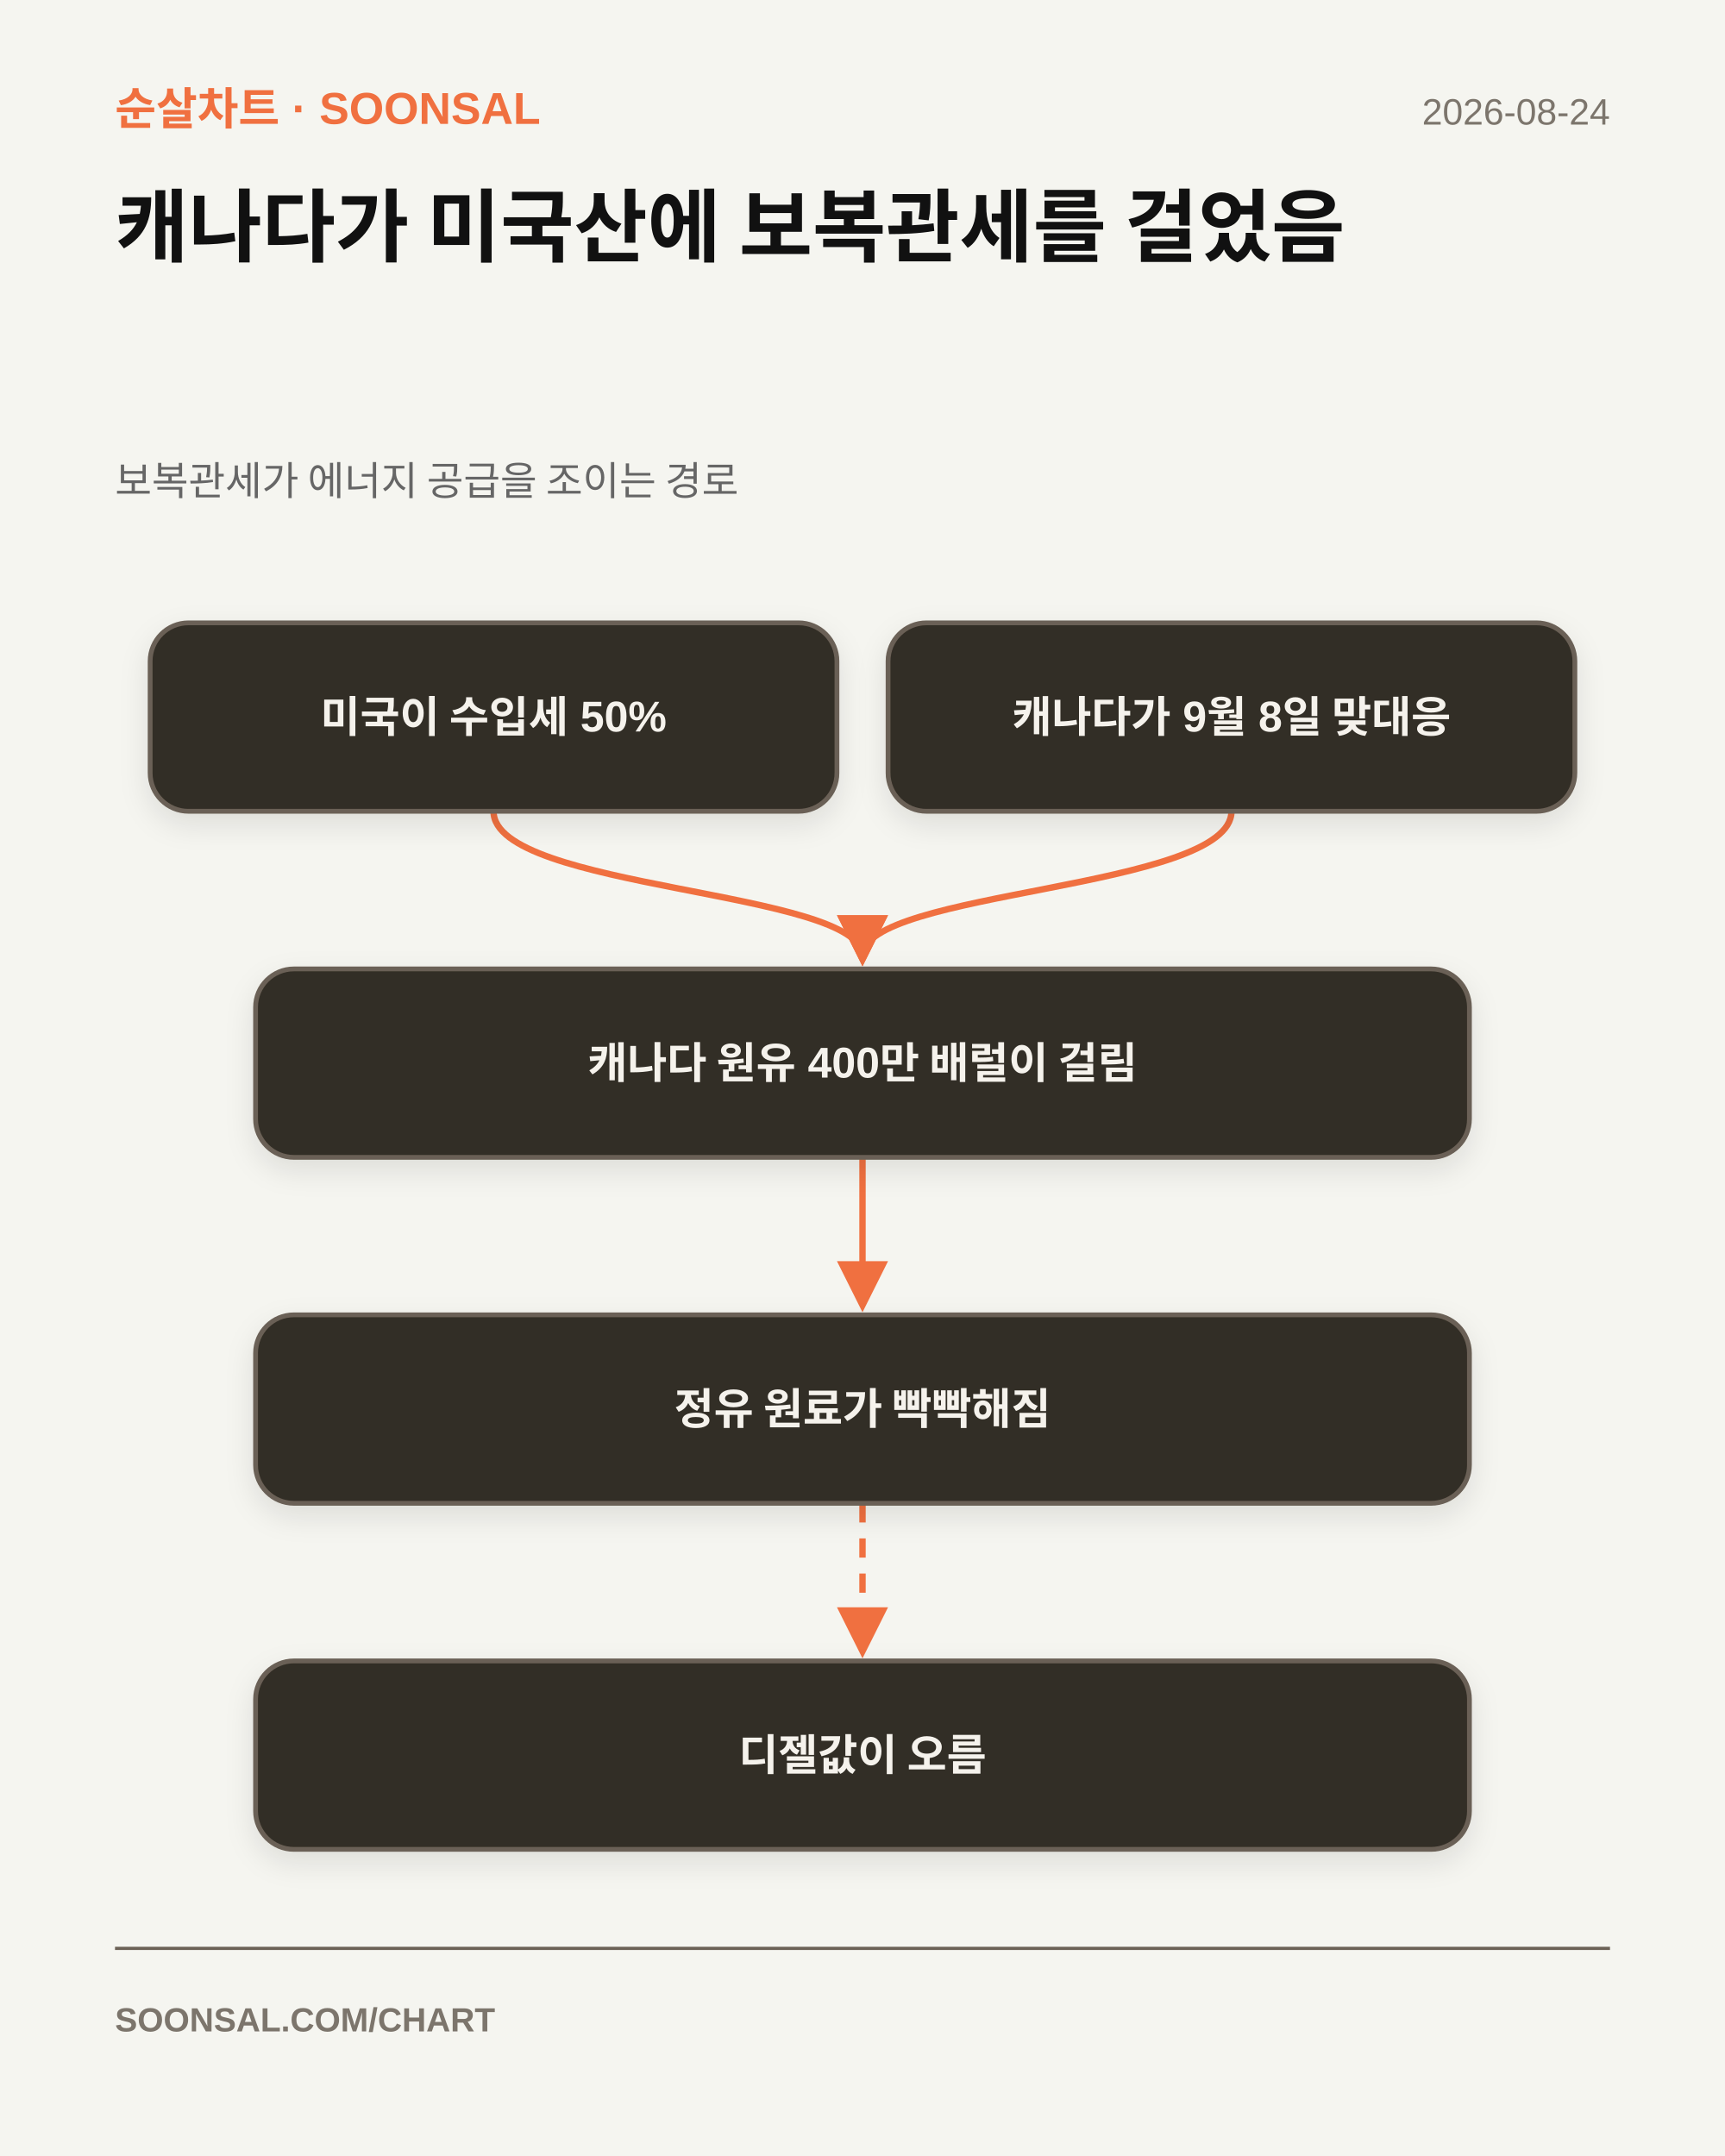
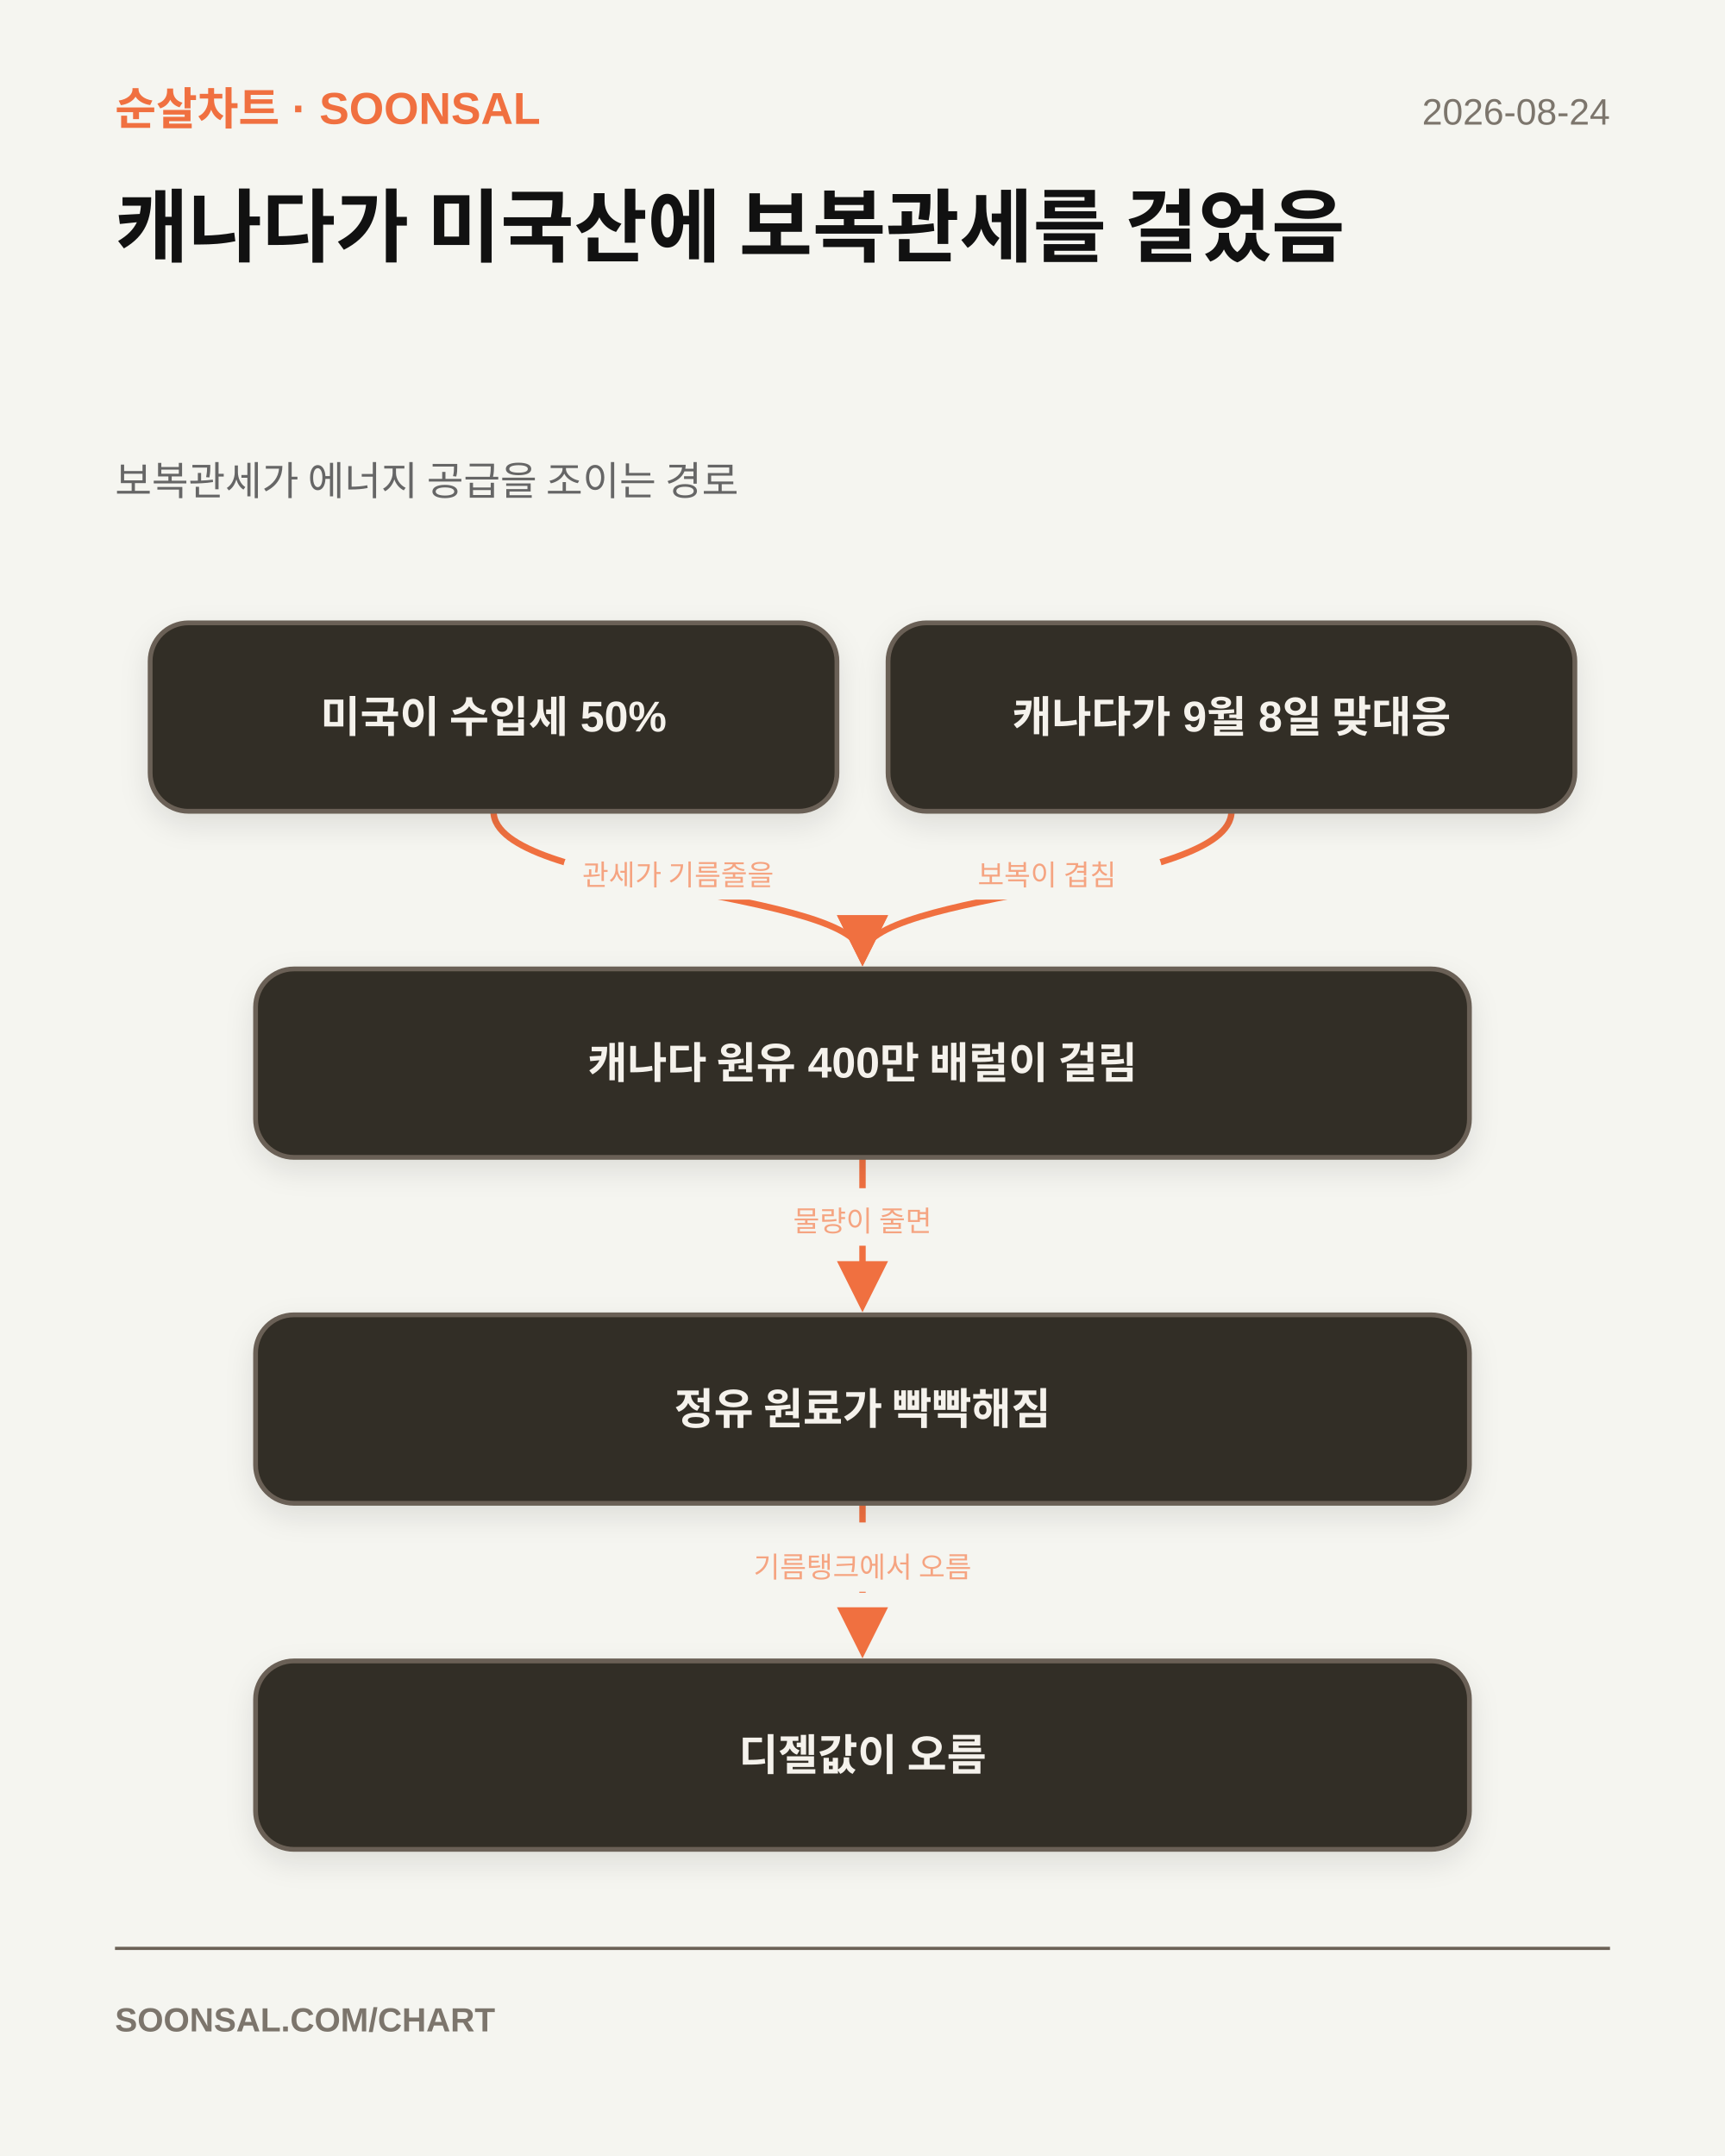
<svg xmlns="http://www.w3.org/2000/svg" width="1080" height="1350" viewBox="0 0 1080 1350">
  <defs>
    <filter id="shadow" x="-20%" y="-20%" width="140%" height="160%">
      <feDropShadow dx="0" dy="7" stdDeviation="9" flood-color="#111111" flood-opacity=".10" />
    </filter>
    <marker id="arrow" viewBox="0 0 10 10" refX="8" refY="5" markerWidth="8" markerHeight="8" orient="auto-start-reverse">
      <path d="M 0 0 L 10 5 L 0 10 z" fill="#F07040" />
    </marker>
  </defs>
  <rect width="1080" height="1350" fill="#F5F5F0" />
  <text x="72" y="78" font-family="Apple SD Gothic Neo,Malgun Gothic,Arial,sans-serif" font-size="28" font-weight="800" fill="#F07040">순살차트 · SOONSAL</text>
  <text x="1008" y="78" text-anchor="end" font-family="Apple SD Gothic Neo,Malgun Gothic,Arial,sans-serif" font-size="23" fill="#7C756C">2026-08-24</text>
  <text x="72" y="160" font-family="Apple SD Gothic Neo,Malgun Gothic,Arial,sans-serif" font-size="50" font-weight="800" fill="#111111">캐나다가 미국산에 보복관세를 걸었음</text>
  <text x="72" y="310" font-family="Apple SD Gothic Neo,Malgun Gothic,Arial,sans-serif" font-size="25" fill="#666666">보복관세가 에너지 공급을 조이는 경로</text>
  <path d="M 309.0 508.0 C 309.0 557.3, 540.0 557.3, 540.0 598.7" fill="none" stroke="#F07040" stroke-width="4" marker-end="url(#arrow)" />
+   <rect x="352.5" y="527.3" width="144" height="36" rx="18" fill="#F5F5F0" />
+   <text x="424.5" y="554.3" text-anchor="middle" font-family="Apple SD Gothic Neo,Malgun Gothic,Arial,sans-serif" font-size="18" fill="#F5A481">관세가 기름줄을</text>
  <path d="M 771.0 508.0 C 771.0 557.3, 540.0 557.3, 540.0 598.7" fill="none" stroke="#F07040" stroke-width="4" marker-end="url(#arrow)" />
-   <path d="M 540.0 724.7 C 540.0 774.0, 540.0 774.0, 540.0 815.3" fill="none" stroke="#F07040" stroke-width="4" marker-end="url(#arrow)" />
-   <path d="M 540.0 941.3 C 540.0 990.7, 540.0 990.7, 540.0 1032.0" fill="none" stroke="#F07040" stroke-width="4" stroke-dasharray="12 10" marker-end="url(#arrow)" />
+   <rect x="583.5" y="527.3" width="144" height="36" rx="18" fill="#F5F5F0" />
+   <text x="655.5" y="554.3" text-anchor="middle" font-family="Apple SD Gothic Neo,Malgun Gothic,Arial,sans-serif" font-size="18" fill="#F5A481">보복이 겹침</text>
+   <path d="M 540.0 724.7 L 540.0 815.3" fill="none" stroke="#F07040" stroke-width="4" marker-end="url(#arrow)" />
+   <rect x="468.0" y="744.0" width="144" height="36" rx="18" fill="#F5F5F0" />
+   <text x="540.0" y="771.0" text-anchor="middle" font-family="Apple SD Gothic Neo,Malgun Gothic,Arial,sans-serif" font-size="18" fill="#F5A481">물량이 줄면</text>
+   <path d="M 540.0 941.3 L 540.0 1032.0" fill="none" stroke="#F07040" stroke-width="4" stroke-dasharray="12 10" marker-end="url(#arrow)" />
+   <rect x="468.0" y="960.7" width="144" height="36" rx="18" fill="#F5F5F0" />
+   <text x="540.0" y="987.7" text-anchor="middle" font-family="Apple SD Gothic Neo,Malgun Gothic,Arial,sans-serif" font-size="18" fill="#F5A481">기름탱크에서 오름</text>
  <rect x="94.0" y="390.0" width="430.0" height="118" rx="24" fill="#332E26" stroke="#6B6156" stroke-width="3" filter="url(#shadow)" />
  <text x="309.0" y="449.0" text-anchor="middle" dominant-baseline="middle" font-family="Apple SD Gothic Neo,Malgun Gothic,Arial,sans-serif" font-size="27" font-weight="700" fill="#F5F2EC">미국이 수입세 50%</text>
  <rect x="556.0" y="390.0" width="430.0" height="118" rx="24" fill="#332E26" stroke="#6B6156" stroke-width="3" filter="url(#shadow)" />
  <text x="771.0" y="449.0" text-anchor="middle" dominant-baseline="middle" font-family="Apple SD Gothic Neo,Malgun Gothic,Arial,sans-serif" font-size="27" font-weight="700" fill="#F5F2EC">캐나다가 9월 8일 맞대응</text>
  <rect x="160.0" y="606.7" width="760.0" height="118" rx="24" fill="#332E26" stroke="#6B6156" stroke-width="3" filter="url(#shadow)" />
  <text x="540.0" y="665.7" text-anchor="middle" dominant-baseline="middle" font-family="Apple SD Gothic Neo,Malgun Gothic,Arial,sans-serif" font-size="27" font-weight="700" fill="#F5F2EC">캐나다 원유 400만 배럴이 걸림</text>
  <rect x="160.0" y="823.3" width="760.0" height="118" rx="24" fill="#332E26" stroke="#6B6156" stroke-width="3" filter="url(#shadow)" />
  <text x="540.0" y="882.3" text-anchor="middle" dominant-baseline="middle" font-family="Apple SD Gothic Neo,Malgun Gothic,Arial,sans-serif" font-size="27" font-weight="700" fill="#F5F2EC">정유 원료가 빡빡해짐</text>
  <rect x="160.0" y="1040.0" width="760.0" height="118" rx="24" fill="#332E26" stroke="#6B6156" stroke-width="3" filter="url(#shadow)" />
  <text x="540.0" y="1099.0" text-anchor="middle" dominant-baseline="middle" font-family="Apple SD Gothic Neo,Malgun Gothic,Arial,sans-serif" font-size="27" font-weight="700" fill="#F5F2EC">디젤값이 오름</text>
  <line x1="72" y1="1220" x2="1008" y2="1220" stroke="#6B6156" stroke-width="2" />
  <text x="72" y="1272" font-family="Apple SD Gothic Neo,Malgun Gothic,Arial,sans-serif" font-size="21" font-weight="700" fill="#7C756C">SOONSAL.COM/CHART</text>
</svg>
